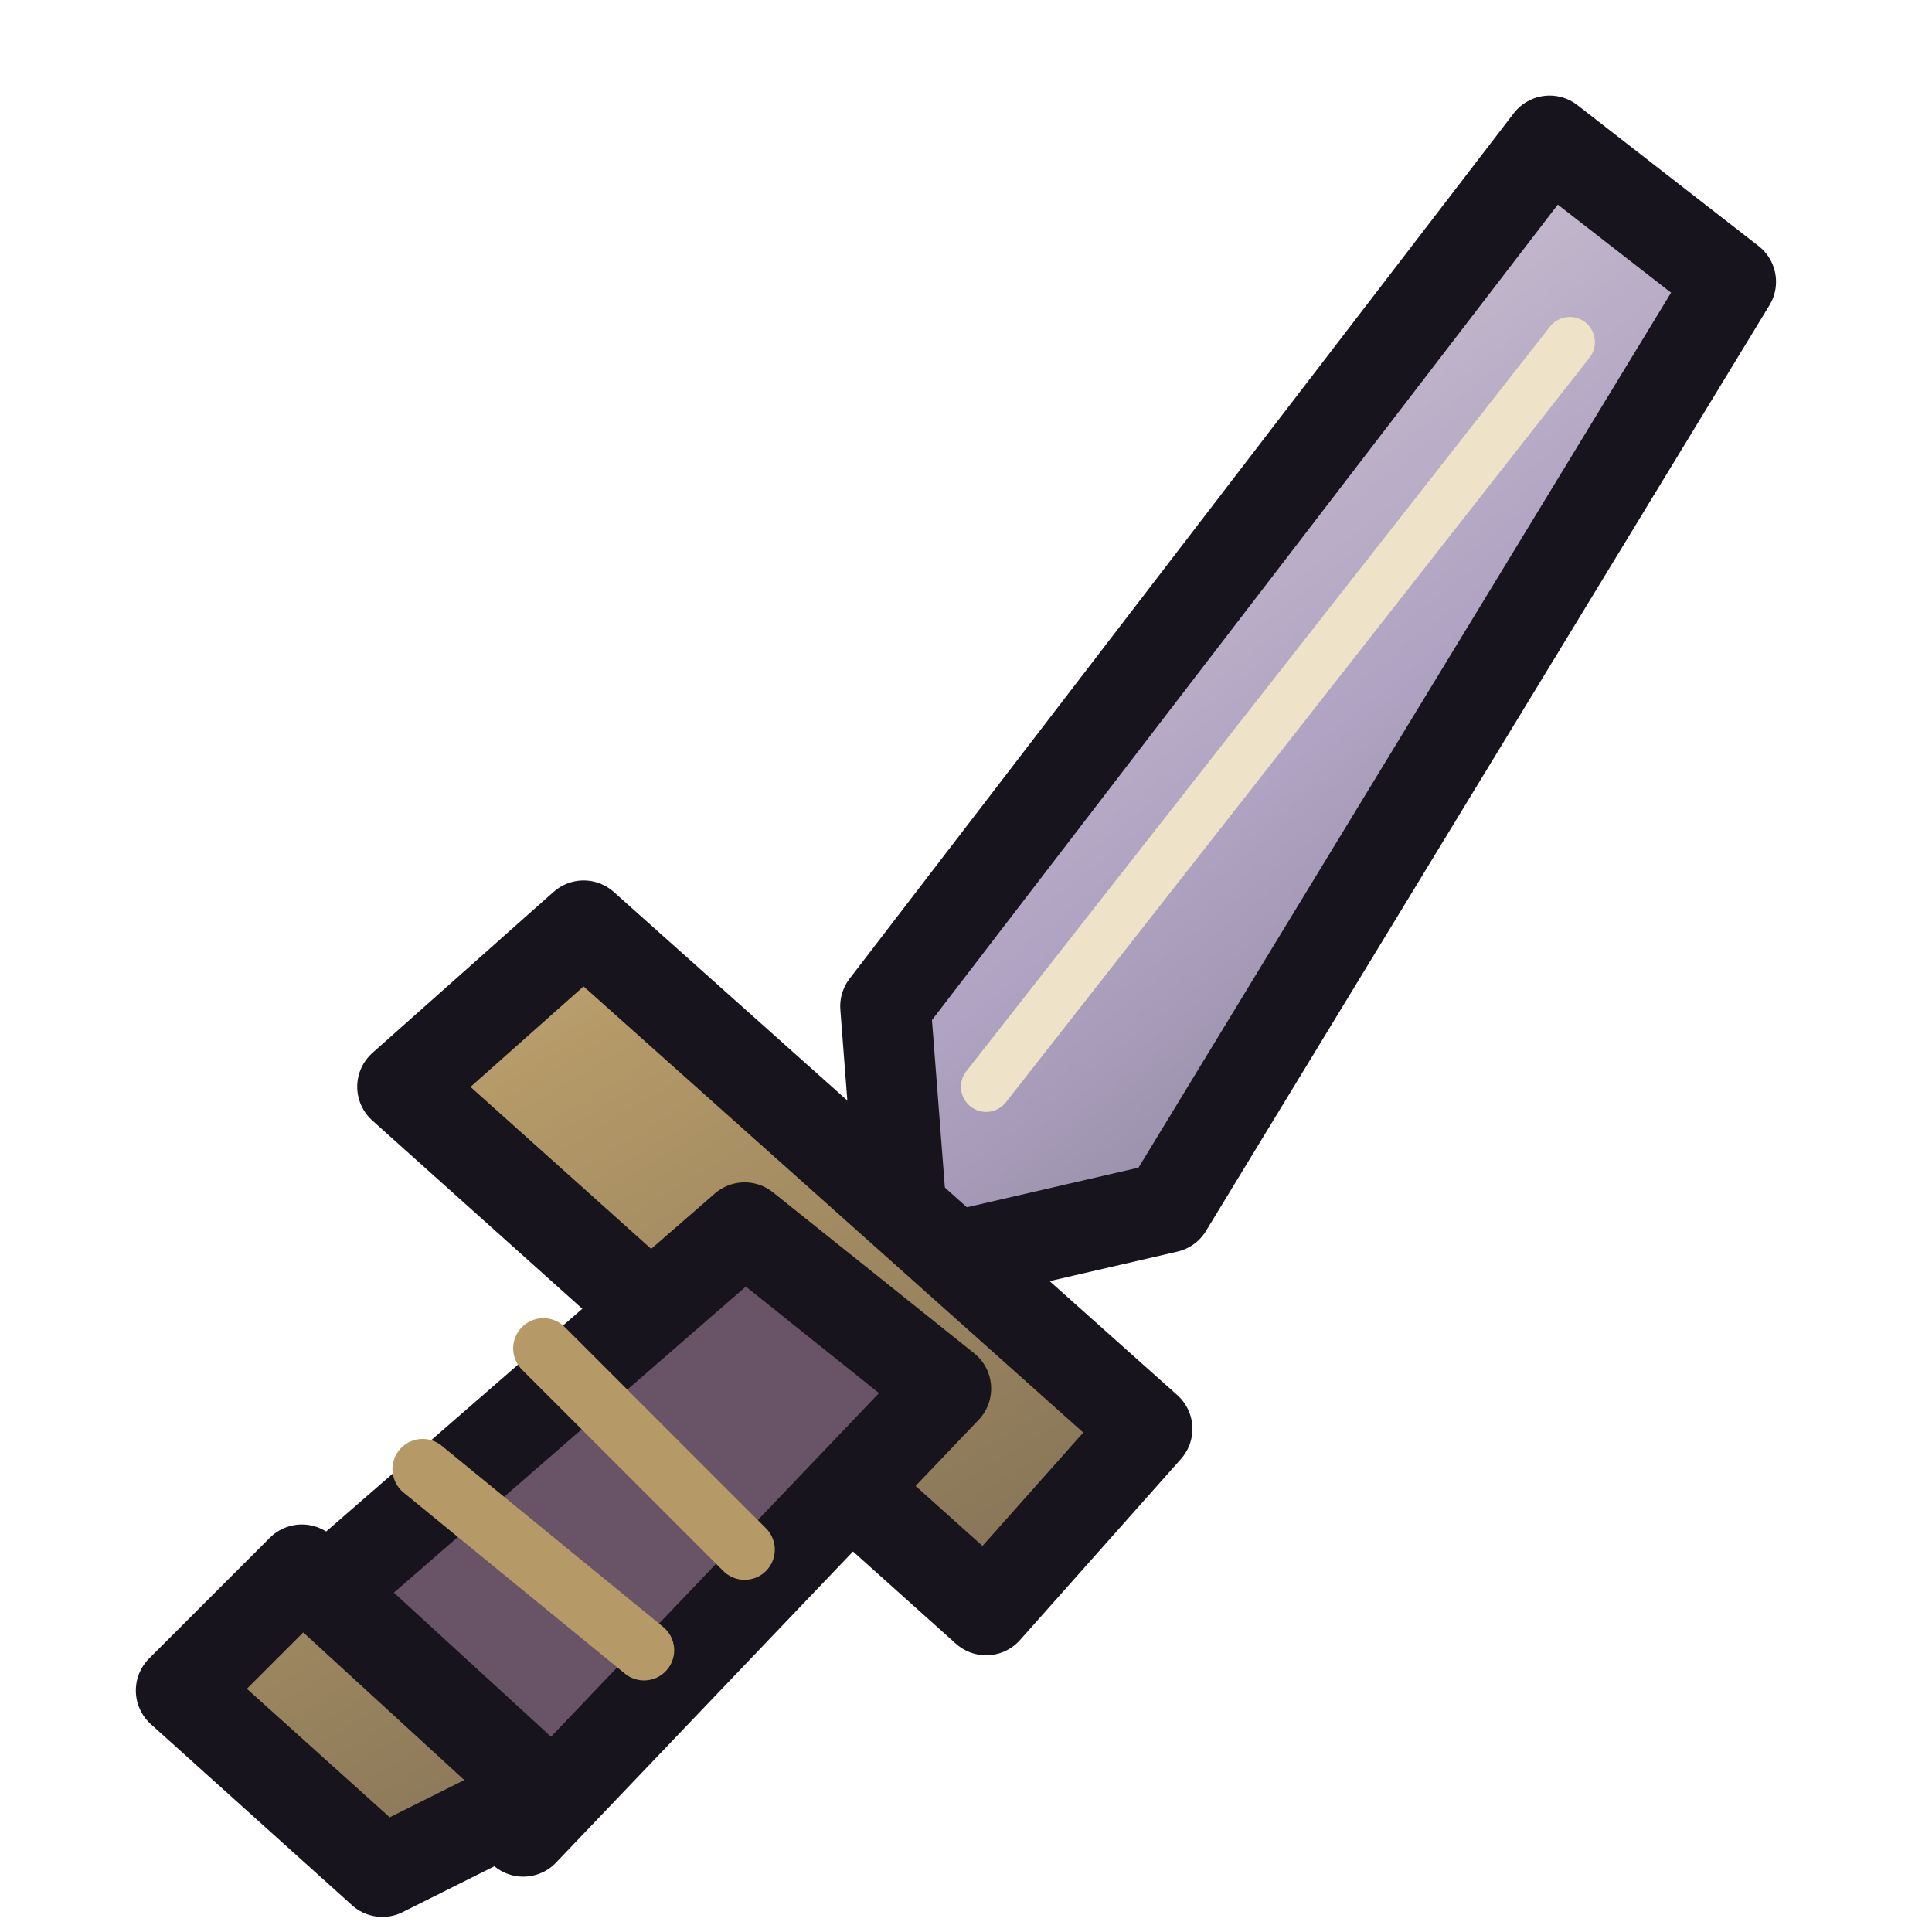
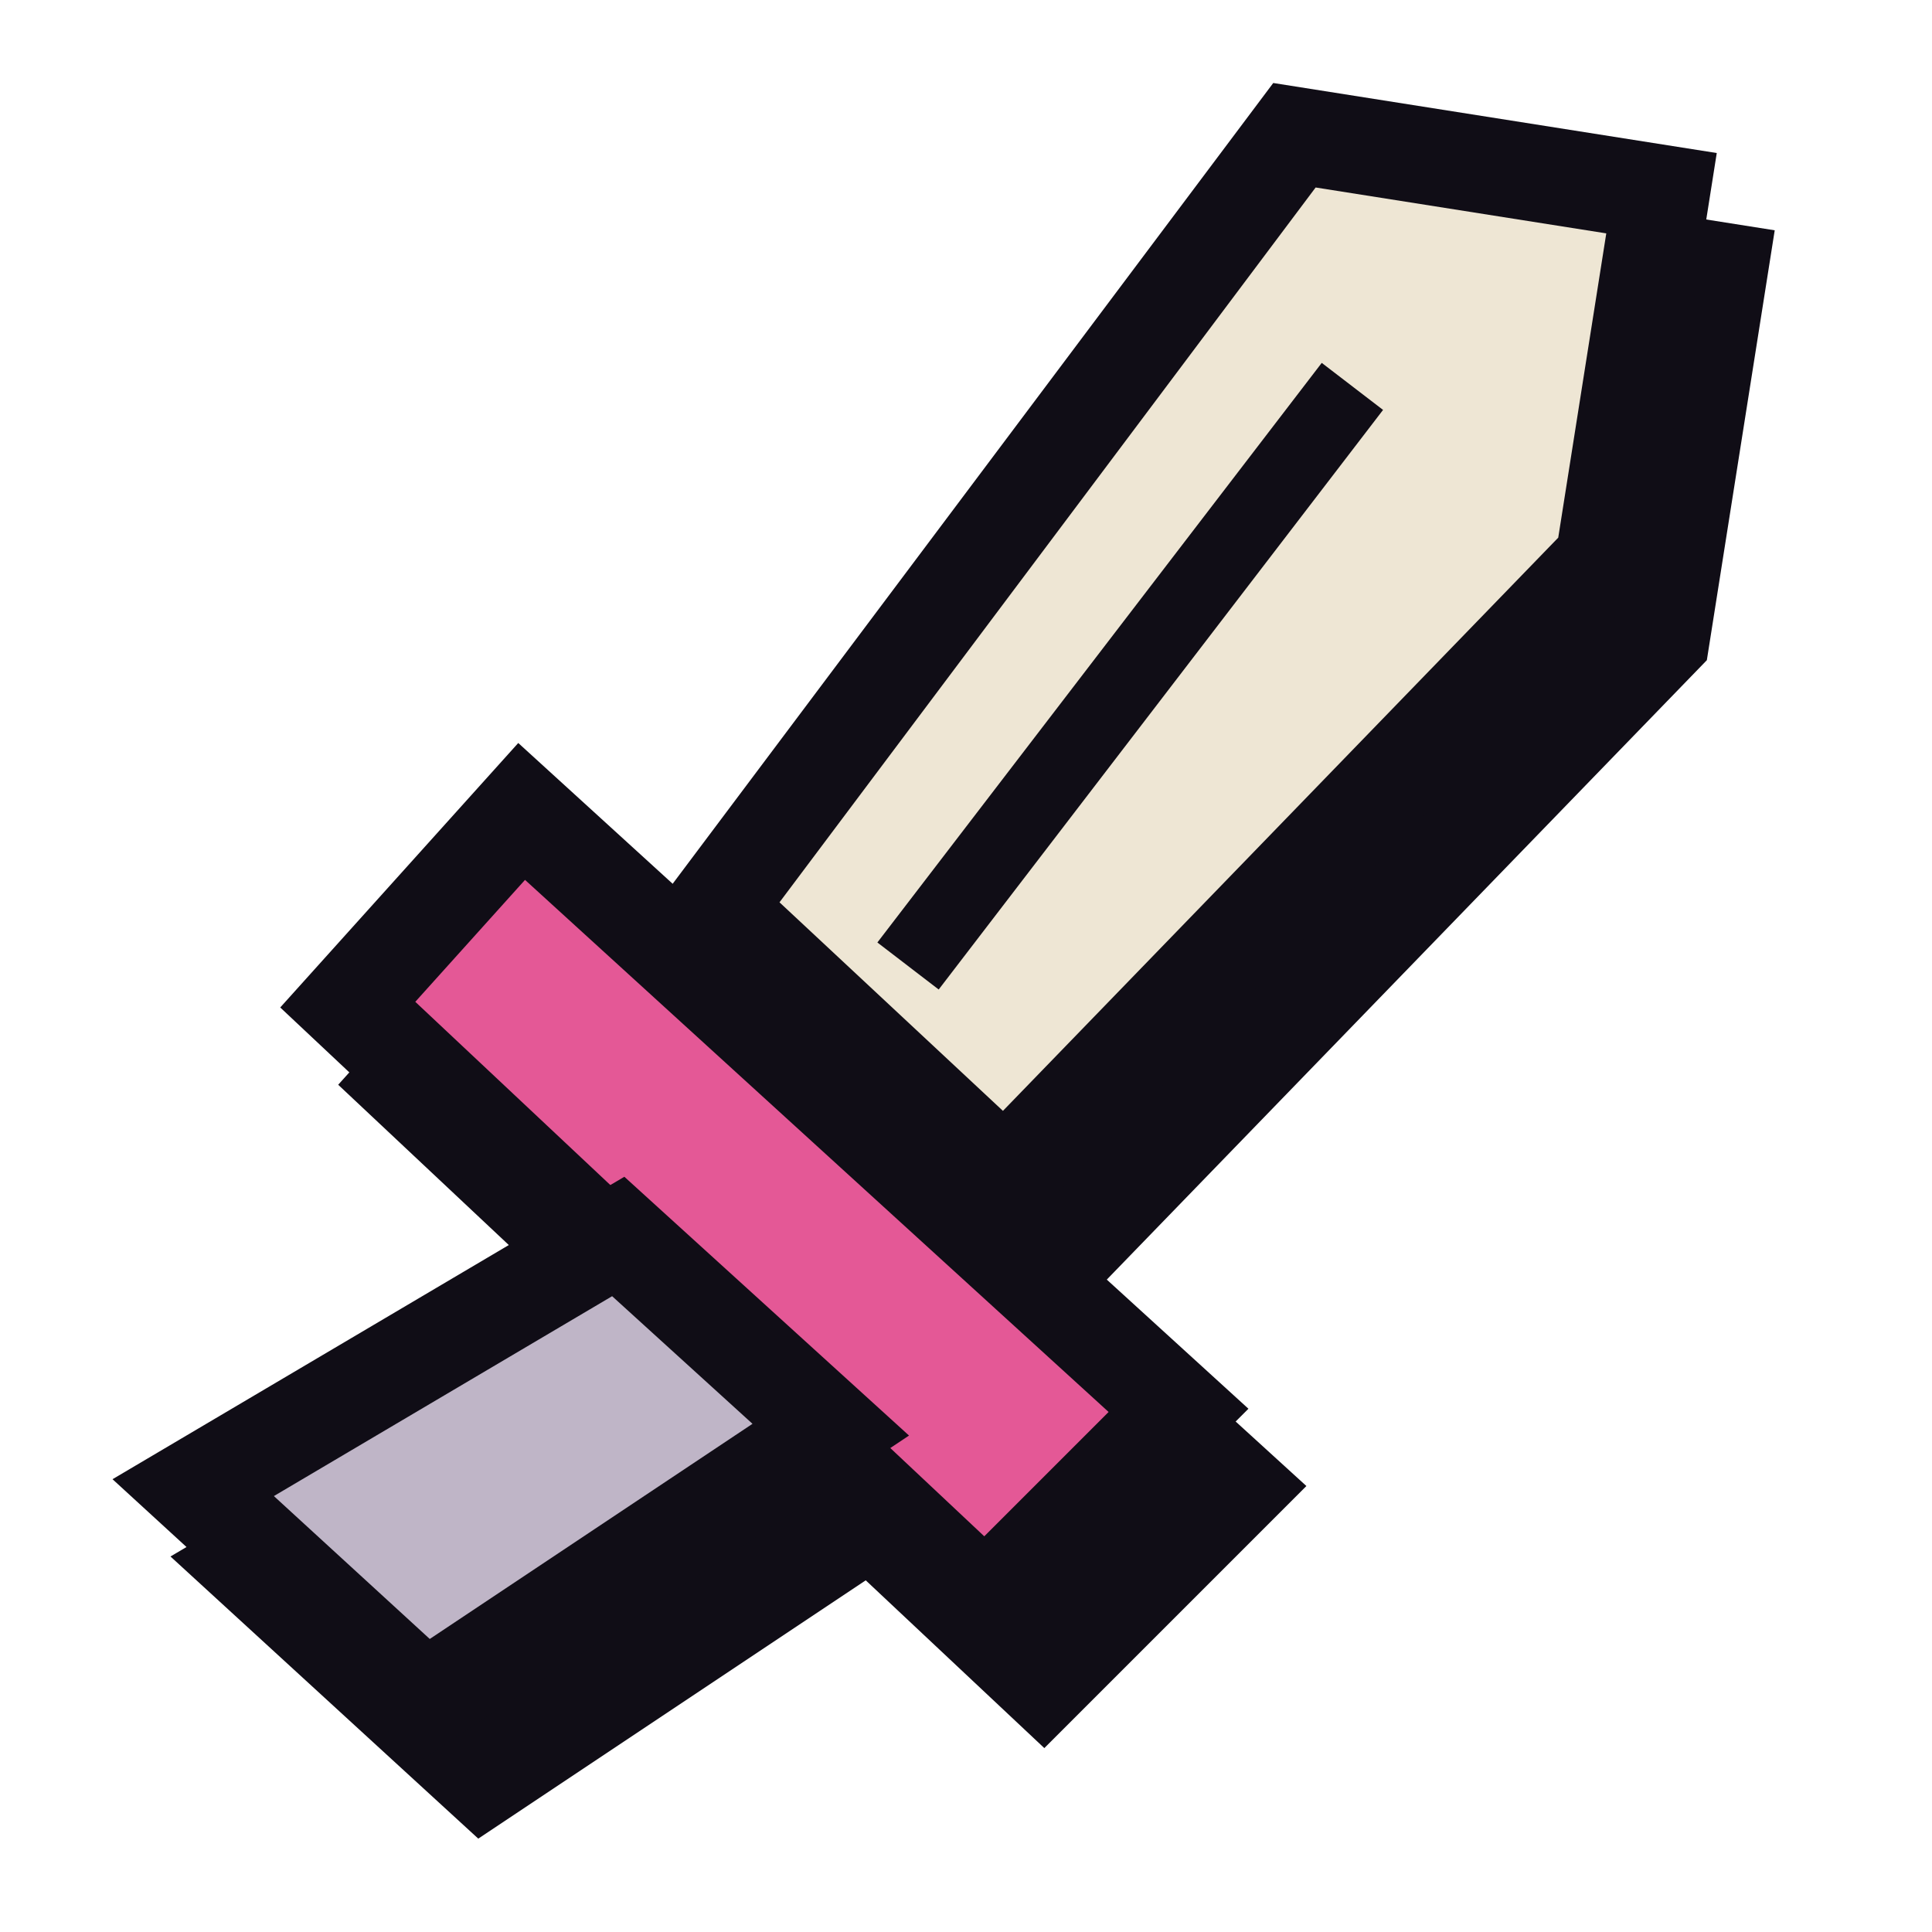
- <svg xmlns="http://www.w3.org/2000/svg" viewBox="0 0 96 96" width="96" height="96" fill="none">
-   <defs>
-     <linearGradient id="metal" x1="24" y1="8" x2="70" y2="84" gradientUnits="userSpaceOnUse">
-       <stop stop-color="#eee2c8" />
-       <stop offset=".45" stop-color="#b59a68" />
-       <stop offset="1" stop-color="#726451" />
-     </linearGradient>
-     <linearGradient id="silver" x1="20" y1="10" x2="75" y2="80" gradientUnits="userSpaceOnUse">
-       <stop stop-color="#eee8de" />
-       <stop offset=".55" stop-color="#b0a3c3" />
-       <stop offset="1" stop-color="#6e6b7a" />
-     </linearGradient>
-   </defs>
-   <g stroke="#17141d" stroke-width="4.5" stroke-linecap="round" stroke-linejoin="round">
-     <path d="m77 7 9 7-28 46-13 3-1-13Z" fill="url(#silver)" />
-     <path d="m78 17-29 37" stroke="#eee2c8" stroke-width="2.5" />
-     <path d="m29 46 28 25-8 9-29-26Z" fill="url(#metal)" />
-     <path d="m37 61 10 8-21 22-12-10Z" fill="#695366" />
-     <path d="m21 73 11 9m-5-15 10 10" stroke="#b59a68" stroke-width="3" />
-     <path d="m15 78 12 11-8 4-10-9Z" fill="url(#metal)" />
+ <svg xmlns="http://www.w3.org/2000/svg" viewBox="0 0 100 100" width="100" height="100" fill="none">
+   <g transform="translate(3 4)" stroke-width="5" stroke-linejoin="miter" stroke-miterlimit="2">
+     <path d="M67 7 86 10 83 29 52 61 37 47Z" fill="#100d16" stroke="#100d16" />
+     <path d="M27 42 61 73 51 83 18 52Z" fill="#100d16" stroke="#100d16" />
+     <path d="M32 64 43 74 22 88 10 77Z" fill="#100d16" stroke="#100d16" />
+   </g>
+   <g stroke="#100d16" stroke-width="5" stroke-linejoin="miter" stroke-miterlimit="2">
+     <path d="M67 7 86 10 83 29 52 61 37 47Z" fill="#eee6d4" />
+     <path d="M27 42 61 73 51 83 18 52Z" fill="#e45896" />
+     <path d="M32 64 43 74 22 88 10 77Z" fill="#bfb5c7" />
+     <path d="m70 20-23 30" stroke="#100d16" stroke-width="4" />
  </g>
</svg>
